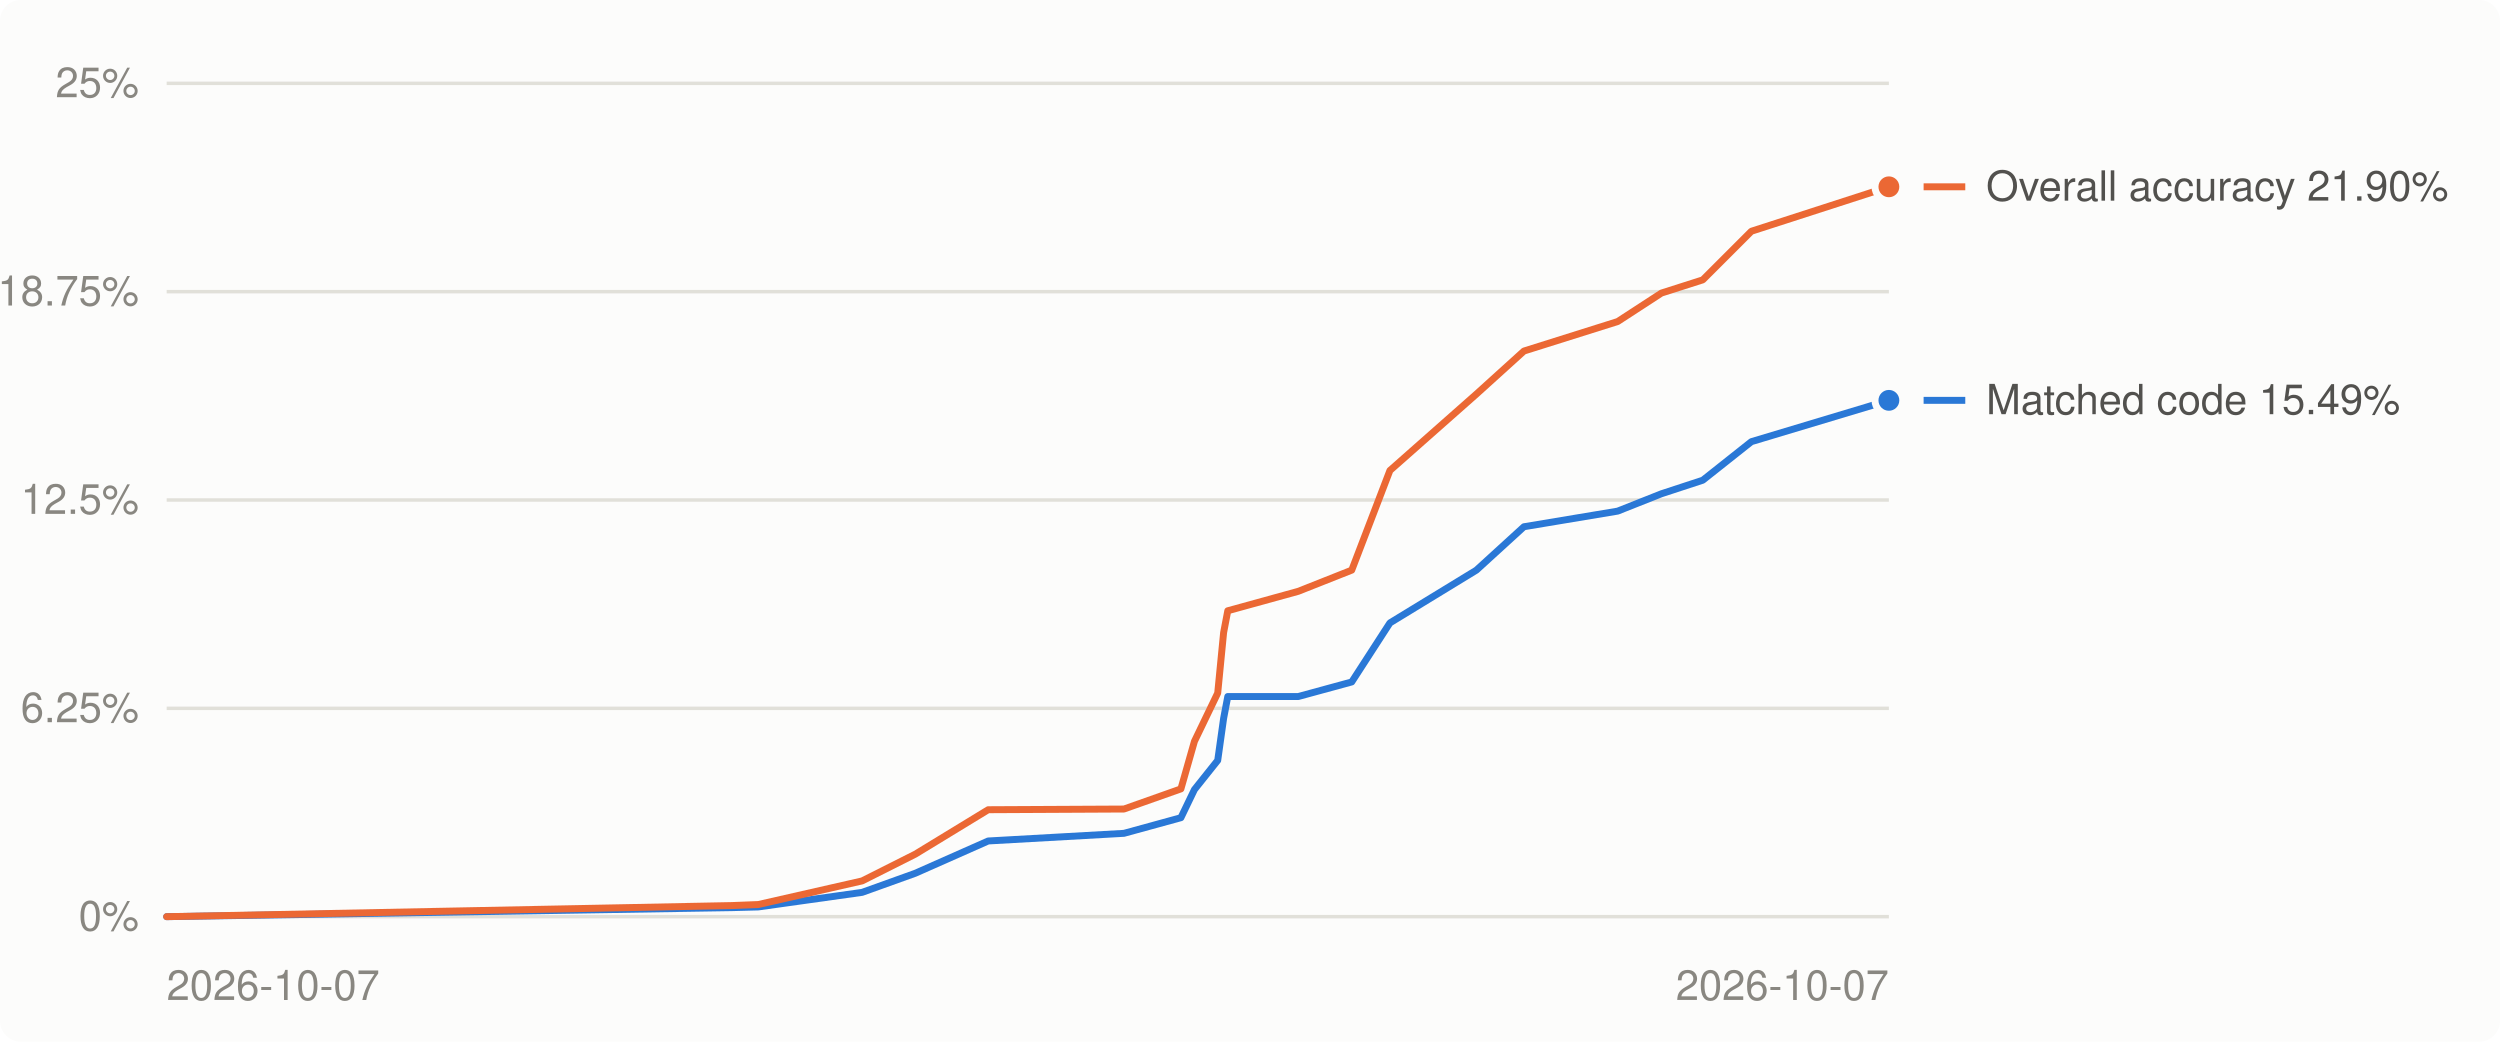
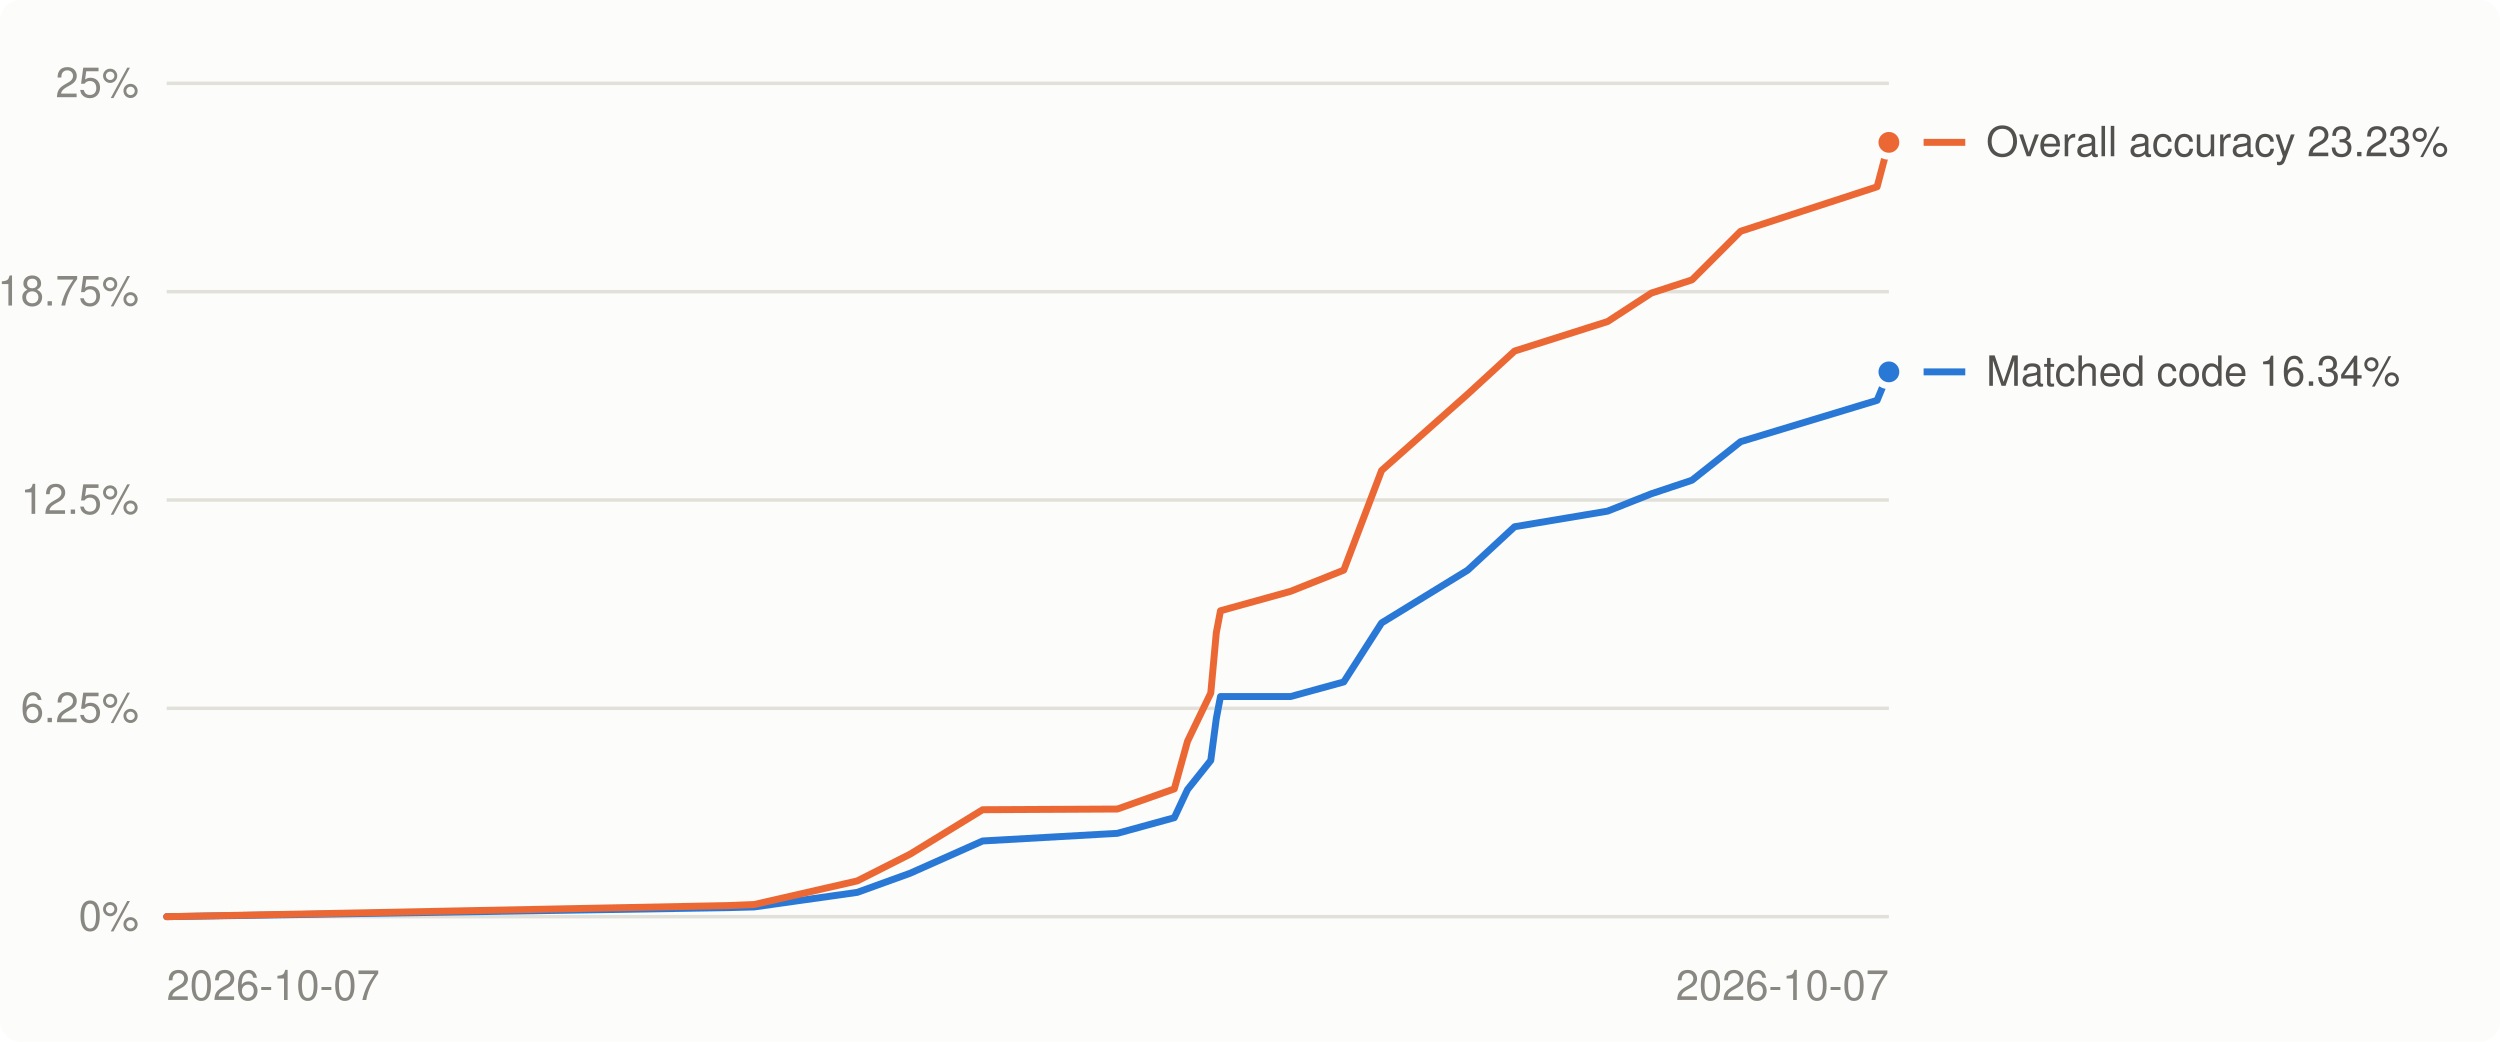
<svg xmlns="http://www.w3.org/2000/svg" viewBox="0 0 720 300" width="720" height="300" role="img" aria-label="Decompilation progress over time">
  <style>
.bg{fill:#fcfcfb}.grid{stroke:#e1e0d9}.muted{fill:#898781}.lbl{fill:#52514e}.ln0{stroke:#2a78d6}.dot0{fill:#2a78d6;stroke:#fcfcfb}.ln1{stroke:#eb6834}.dot1{fill:#eb6834;stroke:#fcfcfb}
@media (prefers-color-scheme: dark){.bg{fill:#1a1a19}.grid{stroke:#2c2c2a}.muted{fill:#898781}.lbl{fill:#c3c2b7}.ln0{stroke:#3987e5}.dot0{fill:#3987e5;stroke:#1a1a19}.ln1{stroke:#d95926}.dot1{fill:#d95926;stroke:#1a1a19}}
text{font:12px -apple-system,BlinkMacSystemFont,'Segoe UI',Helvetica,Arial,sans-serif}
</style>
  <rect class="bg" width="720" height="300" rx="6" />
  <line x1="48" x2="544" y1="264.0" y2="264.0" class="grid" stroke-width="1" />
  <text x="40" y="268.0" class="muted" text-anchor="end">0%</text>
  <line x1="48" x2="544" y1="204.0" y2="204.0" class="grid" stroke-width="1" />
  <text x="40" y="208.0" class="muted" text-anchor="end">6.25%</text>
  <line x1="48" x2="544" y1="144.0" y2="144.0" class="grid" stroke-width="1" />
  <text x="40" y="148.0" class="muted" text-anchor="end">12.5%</text>
  <line x1="48" x2="544" y1="84.0" y2="84.0" class="grid" stroke-width="1" />
  <text x="40" y="88.0" class="muted" text-anchor="end">18.75%</text>
  <line x1="48" x2="544" y1="24.0" y2="24.0" class="grid" stroke-width="1" />
  <text x="40" y="28.0" class="muted" text-anchor="end">25%</text>
  <text class="muted" x="48.0" y="288" text-anchor="start">2026-10-07</text>
  <text class="muted" x="544.0" y="288" text-anchor="end">2026-10-07</text>
-   <polyline points="48.0,264.0 210.8,261.4 218.4,261.2 248.3,257.0 263.6,251.5 284.6,242.2 323.7,240.0 340.1,235.5 344.0,227.4 350.7,219.0 352.4,206.9 353.6,200.6 373.9,200.6 389.3,196.4 400.3,179.4 425.2,164.2 438.9,151.7 465.9,147.2 478.5,142.2 490.4,138.3 504.4,127.2 544.0,115.3" fill="none" class="ln0" stroke-width="2" stroke-linejoin="round" stroke-linecap="round" />
-   <polyline points="48.0,264.0 210.8,260.8 218.4,260.5 248.3,253.7 263.6,246.0 284.6,233.2 323.7,233.0 340.1,227.2 344.0,213.5 350.7,199.6 352.4,182.2 353.6,175.9 373.9,170.3 389.3,164.2 400.3,135.5 425.2,113.5 438.9,101.1 465.9,92.6 478.5,84.4 490.4,80.6 504.4,66.6 544.0,53.8" fill="none" class="ln1" stroke-width="2" stroke-linejoin="round" stroke-linecap="round" />
-   <circle cx="544.0" cy="115.3" r="4" class="dot0" stroke-width="2" />
-   <circle cx="544.0" cy="53.8" r="4" class="dot1" stroke-width="2" />
-   <line x1="554" x2="566" y1="115.3" y2="115.3" class="ln0" stroke-width="2" />
-   <text class="lbl" x="572" y="119.3">Matched code 15.49%</text>
-   <line x1="554" x2="566" y1="53.8" y2="53.8" class="ln1" stroke-width="2" />
-   <text class="lbl" x="572" y="57.8">Overall accuracy 21.90%</text>
+   <polyline points="48.0,264.0 209.7,261.4 217.2,261.2 246.9,257.0 262.1,251.5 283.0,242.2 321.8,240.0 338.2,235.5 342.0,227.4 348.7,219.0 350.3,206.9 351.5,200.6 371.7,200.6 387.0,196.4 397.9,179.4 422.7,164.2 436.2,151.7 463.0,147.2 475.6,142.2 487.3,138.3 501.3,127.2 540.6,115.3 544.0,107.1" fill="none" class="ln0" stroke-width="2" stroke-linejoin="round" stroke-linecap="round" />
+   <polyline points="48.0,264.0 209.7,260.8 217.2,260.5 246.9,253.7 262.1,246.0 283.0,233.2 321.8,233.0 338.2,227.2 342.0,213.5 348.7,199.6 350.3,182.2 351.5,175.9 371.7,170.3 387.0,164.2 397.9,135.5 422.7,113.5 436.2,101.1 463.0,92.6 475.6,84.4 487.3,80.6 501.3,66.6 540.6,53.8 544.0,41.0" fill="none" class="ln1" stroke-width="2" stroke-linejoin="round" stroke-linecap="round" />
+   <circle cx="544.0" cy="107.1" r="4" class="dot0" stroke-width="2" />
+   <circle cx="544.0" cy="41.0" r="4" class="dot1" stroke-width="2" />
+   <line x1="554" x2="566" y1="107.1" y2="107.1" class="ln0" stroke-width="2" />
+   <text class="lbl" x="572" y="111.1">Matched code 16.34%</text>
+   <line x1="554" x2="566" y1="41.0" y2="41.0" class="ln1" stroke-width="2" />
+   <text class="lbl" x="572" y="45.0">Overall accuracy 23.23%</text>
</svg>
